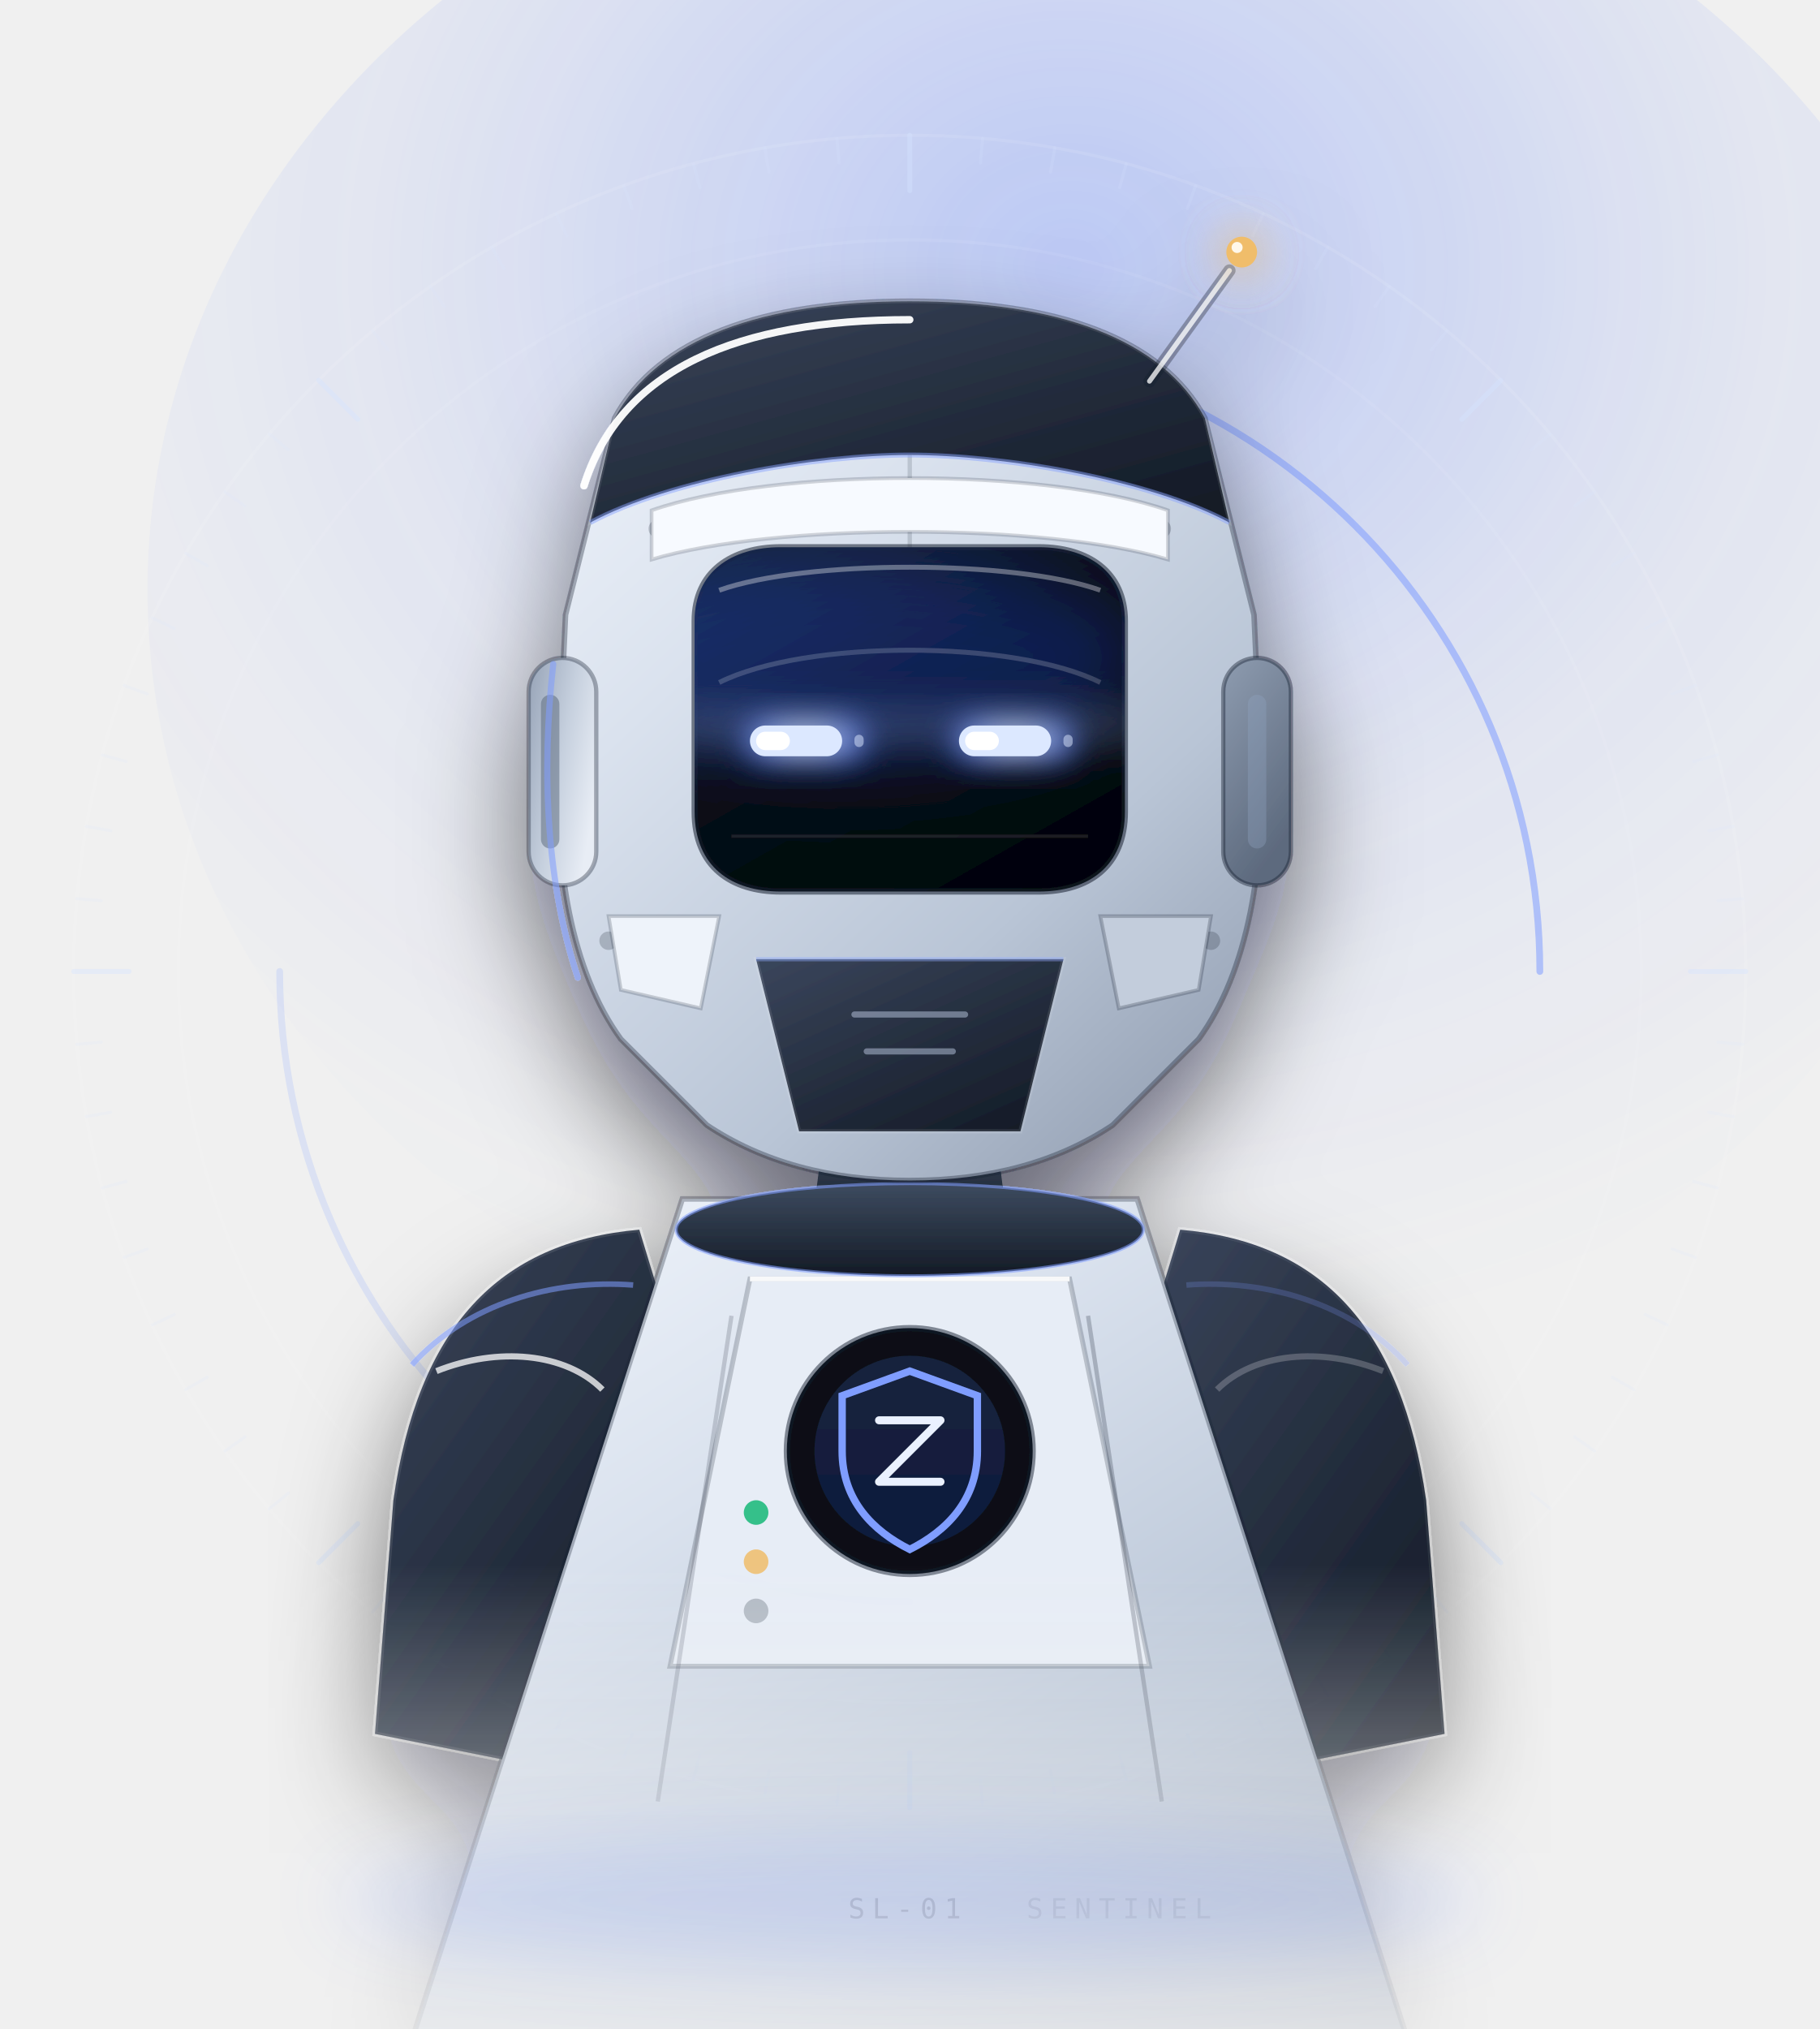
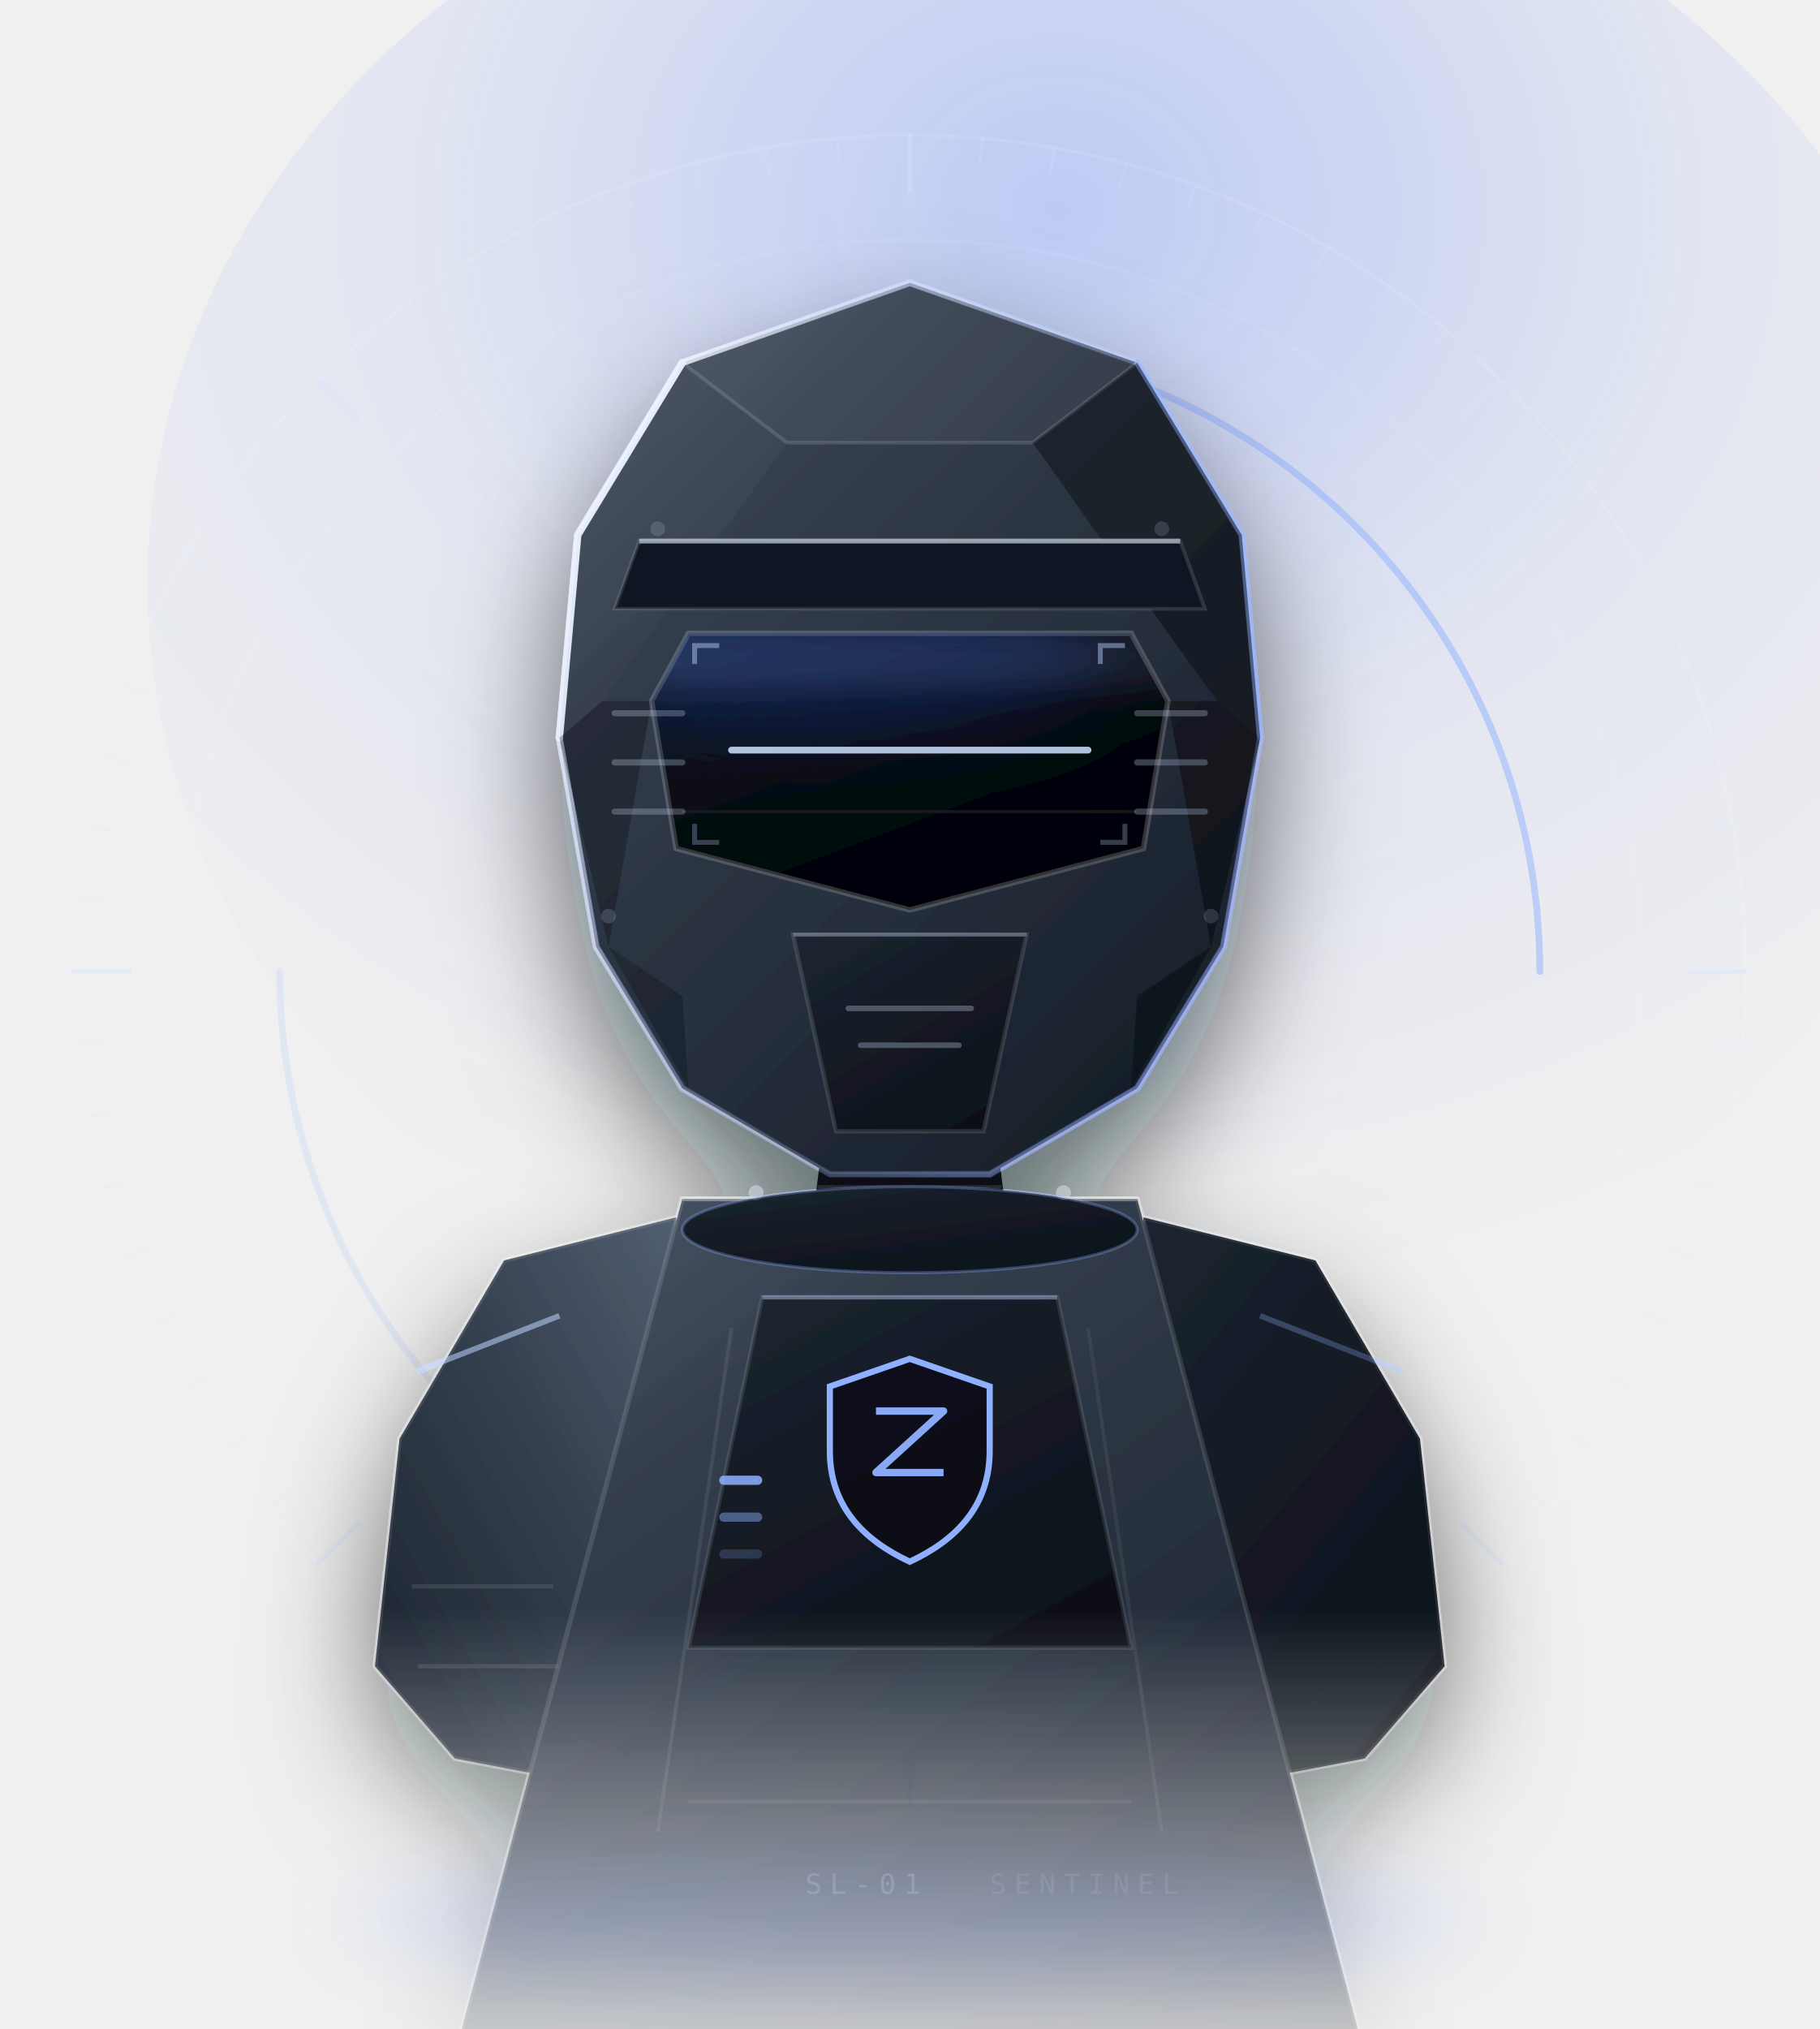
- <svg class="sent" viewBox="24 24 592 660" role="img" aria-label="ShieldLint sentinel: a white ceramic robot with a blue visor, standing inside an instrument dial">
+ <svg class="sent" viewBox="24 24 592 660" role="img" aria-label="ShieldLint sentinel: a graphite machine with a narrow sensor visor inside an instrument dial">
  <defs>
-     <linearGradient id="s-shell" x1="0.12" y1="0" x2="0.86" y2="1">
-       <stop offset="0" stop-color="#eef3fa" />
-       <stop offset=".30" stop-color="#dae2ee" />
-       <stop offset=".70" stop-color="#b9c5d6" />
-       <stop offset="1" stop-color="#939fb2" />
-     </linearGradient>
-     <linearGradient id="s-shell-side" x1="0" y1="0" x2="1" y2="0.6">
-       <stop offset="0" stop-color="#95a2b6" />
-       <stop offset=".55" stop-color="#c6d0de" />
-       <stop offset="1" stop-color="#e8edf5" />
-     </linearGradient>
-     <linearGradient id="s-armor" x1="0.1" y1="0" x2="0.9" y2="1">
-       <stop offset="0" stop-color="#39445a" />
-       <stop offset=".55" stop-color="#232c3c" />
-       <stop offset="1" stop-color="#131a26" />
-     </linearGradient>
-     <linearGradient id="s-shell-dark" x1="0" y1="0" x2="0.4" y2="1">
-       <stop offset="0" stop-color="#8e9cb0" />
-       <stop offset="1" stop-color="#5d6a7e" />
+     <linearGradient id="s-plate" x1="0.1" y1="0" x2="0.88" y2="1">
+       <stop offset="0" stop-color="#4b5768" />
+       <stop offset=".26" stop-color="#333d4c" />
+       <stop offset=".64" stop-color="#242d3a" />
+       <stop offset="1" stop-color="#141a24" />
+     </linearGradient>
+     <linearGradient id="s-plate-l" x1="0" y1="1" x2="1" y2="0">
+       <stop offset="0" stop-color="#1a222d" />
+       <stop offset=".5" stop-color="#313c4b" />
+       <stop offset="1" stop-color="#546173" />
+     </linearGradient>
+     <linearGradient id="s-plate-d" x1="0" y1="0" x2="0.7" y2="1">
+       <stop offset="0" stop-color="#1d2531" />
+       <stop offset="1" stop-color="#0c1119" />
    </linearGradient>
    <linearGradient id="s-visor" x1="0.1" y1="0" x2="0.8" y2="1">
-       <stop offset="0" stop-color="#16233a" />
-       <stop offset=".45" stop-color="#070c15" />
-       <stop offset="1" stop-color="#02050a" />
-     </linearGradient>
-     <linearGradient id="s-collar" x1="0" y1="0" x2="0" y2="1">
-       <stop offset="0" stop-color="#3d4b60" />
-       <stop offset="1" stop-color="#141b26" />
-     </linearGradient>
-     <radialGradient id="s-eye" cx="0.5" cy="0.45" r="0.62">
-       <stop offset="0" stop-color="#ffffff" />
-       <stop offset=".42" stop-color="#bcd2ff" />
-       <stop offset="1" stop-color="#2a5bff" stop-opacity=".85" />
-     </radialGradient>
-     <radialGradient id="s-glow" cx="0.5" cy="0.3" r="0.68">
-       <stop offset="0" stop-color="#2a5bff" stop-opacity=".34" />
-       <stop offset=".55" stop-color="#2a5bff" stop-opacity=".09" />
+       <stop offset="0" stop-color="#101a29" />
+       <stop offset=".5" stop-color="#05080e" />
+       <stop offset="1" stop-color="#010306" />
+     </linearGradient>
+     <linearGradient id="s-rim" x1="0" y1="0.15" x2="1" y2="0.85">
+       <stop offset="0" stop-color="rgba(255,255,255,.95)" />
+       <stop offset=".32" stop-color="rgba(196,214,255,.42)" />
+       <stop offset=".6" stop-color="rgba(127,157,255,.10)" />
+       <stop offset="1" stop-color="rgba(127,157,255,.55)" />
+     </linearGradient>
+     <radialGradient id="s-glow" cx="0.5" cy="0.26" r="0.7">
+       <stop offset="0" stop-color="#2a5bff" stop-opacity=".30" />
+       <stop offset=".52" stop-color="#2a5bff" stop-opacity=".08" />
      <stop offset="1" stop-color="#2a5bff" stop-opacity="0" />
    </radialGradient>
    <linearGradient id="s-fade" x1="0" y1="0" x2="0" y2="1">
      <stop offset="0" stop-color="#fff" />
-       <stop offset=".74" stop-color="#fff" />
+       <stop offset=".76" stop-color="#fff" />
      <stop offset="1" stop-color="#000" />
-     </linearGradient>
-     <linearGradient id="s-crest" x1="0" y1="0" x2="0" y2="1">
-       <stop offset="0" stop-color="#5b86ff" />
-       <stop offset="1" stop-color="#2a5bff" />
    </linearGradient>
    <mask id="s-mask">
      <rect x="0" y="0" width="640" height="720" fill="url(#s-fade)" />
    </mask>
    <clipPath id="s-visor-clip">
-       <path d="M250 226 C250 210 262 202 278 202 L362 202 C378 202 390 210 390 226 L390 288 C390 306 378 314 362 314 L278 314 C262 314 250 306 250 288 Z" />
+       <path d="M248 230 L392 230 L404 252 L396 300 L320 320 L244 300 L236 252 Z" />
+     </clipPath>
+     <clipPath id="s-head-clip">
+       <path d="M320 116 L394 142 L428 198 L434 264 L422 332 L394 378 L346 406 L294 406 L246 378 L218 332 L206 264 L212 198 L246 142 Z" />
    </clipPath>
    <filter id="s-b12" x="-60%" y="-60%" width="220%" height="220%">
      <feGaussianBlur stdDeviation="12" />
    </filter>
-     <filter id="s-b5" x="-60%" y="-60%" width="220%" height="220%">
-       <feGaussianBlur stdDeviation="5" />
+     <filter id="s-b4" x="-60%" y="-60%" width="220%" height="220%">
+       <feGaussianBlur stdDeviation="4" />
    </filter>
    <filter id="s-drop" x="-30%" y="-30%" width="160%" height="170%">
-       <feDropShadow dx="0" dy="18" stdDeviation="18" flood-color="#04070c" flood-opacity=".55" />
+       <feDropShadow dx="0" dy="20" stdDeviation="20" flood-color="#04070c" flood-opacity=".6" />
    </filter>
  </defs>
-   <ellipse cx="372" cy="216" rx="300" ry="262" fill="url(#s-glow)" opacity=".78" />
+   <ellipse cx="368" cy="214" rx="296" ry="256" fill="url(#s-glow)" opacity=".85" />
  <g class="sent-dial">
    <circle cx="320.0" cy="340.0" r="272" fill="none" stroke="rgba(255,255,255,.09)" />
-     <circle cx="320.0" cy="340.0" r="238" fill="none" stroke="rgba(255,255,255,.06)" />
+     <circle cx="320.0" cy="340.0" r="238" fill="none" stroke="rgba(255,255,255,.055)" />
    <g>
      <line x1="320.0" y1="86.0" x2="320.0" y2="68.0" stroke="rgba(214,228,255,.40)" stroke-width="1.6" stroke-linecap="round" />
      <line x1="343.0" y1="77.0" x2="343.7" y2="69.0" stroke="rgba(214,228,255,.16)" stroke-width="1" stroke-linecap="round" />
      <line x1="365.8" y1="80.0" x2="367.2" y2="72.1" stroke="rgba(214,228,255,.16)" stroke-width="1" stroke-linecap="round" />
      <line x1="388.3" y1="85.0" x2="390.4" y2="77.3" stroke="rgba(214,228,255,.16)" stroke-width="1" stroke-linecap="round" />
      <line x1="410.3" y1="91.9" x2="413.0" y2="84.4" stroke="rgba(214,228,255,.16)" stroke-width="1" stroke-linecap="round" />
      <line x1="431.6" y1="100.7" x2="435.0" y2="93.5" stroke="rgba(214,228,255,.16)" stroke-width="1" stroke-linecap="round" />
      <line x1="452.0" y1="111.4" x2="456.0" y2="104.4" stroke="rgba(214,228,255,.16)" stroke-width="1" stroke-linecap="round" />
      <line x1="471.4" y1="123.7" x2="476.0" y2="117.2" stroke="rgba(214,228,255,.16)" stroke-width="1" stroke-linecap="round" />
      <line x1="489.7" y1="137.8" x2="494.8" y2="131.6" stroke="rgba(214,228,255,.16)" stroke-width="1" stroke-linecap="round" />
      <line x1="499.6" y1="160.4" x2="512.3" y2="147.7" stroke="rgba(214,228,255,.40)" stroke-width="1.6" stroke-linecap="round" />
      <line x1="522.2" y1="170.3" x2="528.4" y2="165.2" stroke="rgba(214,228,255,.16)" stroke-width="1" stroke-linecap="round" />
      <line x1="536.3" y1="188.6" x2="542.8" y2="184.0" stroke="rgba(214,228,255,.16)" stroke-width="1" stroke-linecap="round" />
      <line x1="548.6" y1="208.0" x2="555.6" y2="204.0" stroke="rgba(214,228,255,.16)" stroke-width="1" stroke-linecap="round" />
      <line x1="559.3" y1="228.4" x2="566.5" y2="225.0" stroke="rgba(214,228,255,.16)" stroke-width="1" stroke-linecap="round" />
      <line x1="568.1" y1="249.7" x2="575.6" y2="247.0" stroke="rgba(214,228,255,.16)" stroke-width="1" stroke-linecap="round" />
      <line x1="575.0" y1="271.7" x2="582.7" y2="269.6" stroke="rgba(214,228,255,.16)" stroke-width="1" stroke-linecap="round" />
      <line x1="580.0" y1="294.2" x2="587.9" y2="292.8" stroke="rgba(214,228,255,.16)" stroke-width="1" stroke-linecap="round" />
      <line x1="583.0" y1="317.0" x2="591.0" y2="316.3" stroke="rgba(214,228,255,.16)" stroke-width="1" stroke-linecap="round" />
      <line x1="574.0" y1="340.0" x2="592.0" y2="340.0" stroke="rgba(214,228,255,.40)" stroke-width="1.6" stroke-linecap="round" />
      <line x1="583.0" y1="363.0" x2="591.0" y2="363.7" stroke="rgba(214,228,255,.16)" stroke-width="1" stroke-linecap="round" />
      <line x1="580.0" y1="385.8" x2="587.9" y2="387.2" stroke="rgba(214,228,255,.16)" stroke-width="1" stroke-linecap="round" />
      <line x1="575.0" y1="408.3" x2="582.7" y2="410.4" stroke="rgba(214,228,255,.16)" stroke-width="1" stroke-linecap="round" />
      <line x1="568.1" y1="430.3" x2="575.6" y2="433.0" stroke="rgba(214,228,255,.16)" stroke-width="1" stroke-linecap="round" />
      <line x1="559.3" y1="451.6" x2="566.5" y2="455.0" stroke="rgba(214,228,255,.16)" stroke-width="1" stroke-linecap="round" />
      <line x1="548.6" y1="472.0" x2="555.6" y2="476.0" stroke="rgba(214,228,255,.16)" stroke-width="1" stroke-linecap="round" />
      <line x1="536.3" y1="491.4" x2="542.8" y2="496.0" stroke="rgba(214,228,255,.16)" stroke-width="1" stroke-linecap="round" />
      <line x1="522.2" y1="509.7" x2="528.4" y2="514.8" stroke="rgba(214,228,255,.16)" stroke-width="1" stroke-linecap="round" />
      <line x1="499.6" y1="519.6" x2="512.3" y2="532.3" stroke="rgba(214,228,255,.40)" stroke-width="1.6" stroke-linecap="round" />
      <line x1="489.7" y1="542.2" x2="494.8" y2="548.4" stroke="rgba(214,228,255,.16)" stroke-width="1" stroke-linecap="round" />
      <line x1="471.4" y1="556.3" x2="476.0" y2="562.8" stroke="rgba(214,228,255,.16)" stroke-width="1" stroke-linecap="round" />
      <line x1="452.0" y1="568.6" x2="456.0" y2="575.6" stroke="rgba(214,228,255,.16)" stroke-width="1" stroke-linecap="round" />
      <line x1="431.6" y1="579.3" x2="435.0" y2="586.5" stroke="rgba(214,228,255,.16)" stroke-width="1" stroke-linecap="round" />
      <line x1="410.3" y1="588.1" x2="413.0" y2="595.6" stroke="rgba(214,228,255,.16)" stroke-width="1" stroke-linecap="round" />
      <line x1="388.3" y1="595.0" x2="390.4" y2="602.7" stroke="rgba(214,228,255,.16)" stroke-width="1" stroke-linecap="round" />
      <line x1="365.8" y1="600.0" x2="367.2" y2="607.9" stroke="rgba(214,228,255,.16)" stroke-width="1" stroke-linecap="round" />
      <line x1="343.0" y1="603.0" x2="343.7" y2="611.0" stroke="rgba(214,228,255,.16)" stroke-width="1" stroke-linecap="round" />
      <line x1="320.0" y1="594.0" x2="320.0" y2="612.0" stroke="rgba(214,228,255,.40)" stroke-width="1.6" stroke-linecap="round" />
      <line x1="297.0" y1="603.0" x2="296.3" y2="611.0" stroke="rgba(214,228,255,.16)" stroke-width="1" stroke-linecap="round" />
      <line x1="274.2" y1="600.0" x2="272.8" y2="607.9" stroke="rgba(214,228,255,.16)" stroke-width="1" stroke-linecap="round" />
      <line x1="251.7" y1="595.0" x2="249.6" y2="602.7" stroke="rgba(214,228,255,.16)" stroke-width="1" stroke-linecap="round" />
      <line x1="229.7" y1="588.1" x2="227.0" y2="595.6" stroke="rgba(214,228,255,.16)" stroke-width="1" stroke-linecap="round" />
      <line x1="208.4" y1="579.3" x2="205.0" y2="586.5" stroke="rgba(214,228,255,.16)" stroke-width="1" stroke-linecap="round" />
      <line x1="188.0" y1="568.6" x2="184.0" y2="575.6" stroke="rgba(214,228,255,.16)" stroke-width="1" stroke-linecap="round" />
      <line x1="168.6" y1="556.3" x2="164.0" y2="562.8" stroke="rgba(214,228,255,.16)" stroke-width="1" stroke-linecap="round" />
      <line x1="150.3" y1="542.2" x2="145.2" y2="548.4" stroke="rgba(214,228,255,.16)" stroke-width="1" stroke-linecap="round" />
      <line x1="140.4" y1="519.6" x2="127.7" y2="532.3" stroke="rgba(214,228,255,.40)" stroke-width="1.6" stroke-linecap="round" />
      <line x1="117.8" y1="509.7" x2="111.6" y2="514.8" stroke="rgba(214,228,255,.16)" stroke-width="1" stroke-linecap="round" />
      <line x1="103.7" y1="491.4" x2="97.2" y2="496.0" stroke="rgba(214,228,255,.16)" stroke-width="1" stroke-linecap="round" />
      <line x1="91.4" y1="472.0" x2="84.4" y2="476.0" stroke="rgba(214,228,255,.16)" stroke-width="1" stroke-linecap="round" />
      <line x1="80.7" y1="451.6" x2="73.5" y2="455.0" stroke="rgba(214,228,255,.16)" stroke-width="1" stroke-linecap="round" />
      <line x1="71.9" y1="430.3" x2="64.4" y2="433.0" stroke="rgba(214,228,255,.16)" stroke-width="1" stroke-linecap="round" />
      <line x1="65.0" y1="408.3" x2="57.3" y2="410.4" stroke="rgba(214,228,255,.16)" stroke-width="1" stroke-linecap="round" />
      <line x1="60.0" y1="385.8" x2="52.1" y2="387.2" stroke="rgba(214,228,255,.16)" stroke-width="1" stroke-linecap="round" />
      <line x1="57.0" y1="363.0" x2="49.0" y2="363.7" stroke="rgba(214,228,255,.16)" stroke-width="1" stroke-linecap="round" />
      <line x1="66.0" y1="340.0" x2="48.0" y2="340.0" stroke="rgba(214,228,255,.40)" stroke-width="1.6" stroke-linecap="round" />
      <line x1="57.0" y1="317.0" x2="49.0" y2="316.3" stroke="rgba(214,228,255,.16)" stroke-width="1" stroke-linecap="round" />
      <line x1="60.0" y1="294.2" x2="52.1" y2="292.8" stroke="rgba(214,228,255,.16)" stroke-width="1" stroke-linecap="round" />
      <line x1="65.0" y1="271.7" x2="57.3" y2="269.6" stroke="rgba(214,228,255,.16)" stroke-width="1" stroke-linecap="round" />
      <line x1="71.9" y1="249.7" x2="64.4" y2="247.0" stroke="rgba(214,228,255,.16)" stroke-width="1" stroke-linecap="round" />
      <line x1="80.7" y1="228.4" x2="73.5" y2="225.0" stroke="rgba(214,228,255,.16)" stroke-width="1" stroke-linecap="round" />
      <line x1="91.4" y1="208.0" x2="84.4" y2="204.0" stroke="rgba(214,228,255,.16)" stroke-width="1" stroke-linecap="round" />
      <line x1="103.7" y1="188.6" x2="97.2" y2="184.0" stroke="rgba(214,228,255,.16)" stroke-width="1" stroke-linecap="round" />
      <line x1="117.8" y1="170.3" x2="111.6" y2="165.2" stroke="rgba(214,228,255,.16)" stroke-width="1" stroke-linecap="round" />
      <line x1="140.4" y1="160.4" x2="127.7" y2="147.7" stroke="rgba(214,228,255,.40)" stroke-width="1.6" stroke-linecap="round" />
      <line x1="150.3" y1="137.8" x2="145.2" y2="131.6" stroke="rgba(214,228,255,.16)" stroke-width="1" stroke-linecap="round" />
      <line x1="168.6" y1="123.7" x2="164.0" y2="117.2" stroke="rgba(214,228,255,.16)" stroke-width="1" stroke-linecap="round" />
      <line x1="188.0" y1="111.4" x2="184.0" y2="104.4" stroke="rgba(214,228,255,.16)" stroke-width="1" stroke-linecap="round" />
      <line x1="208.4" y1="100.7" x2="205.0" y2="93.5" stroke="rgba(214,228,255,.16)" stroke-width="1" stroke-linecap="round" />
      <line x1="229.7" y1="91.9" x2="227.0" y2="84.4" stroke="rgba(214,228,255,.16)" stroke-width="1" stroke-linecap="round" />
      <line x1="251.7" y1="85.0" x2="249.6" y2="77.3" stroke="rgba(214,228,255,.16)" stroke-width="1" stroke-linecap="round" />
      <line x1="274.2" y1="80.0" x2="272.8" y2="72.1" stroke="rgba(214,228,255,.16)" stroke-width="1" stroke-linecap="round" />
      <line x1="297.0" y1="77.0" x2="296.3" y2="69.0" stroke="rgba(214,228,255,.16)" stroke-width="1" stroke-linecap="round" />
    </g>
  </g>
  <g class="sent-dial-b">
-     <path d="M320.0 135.0 A 205 205 0 0 1 525.0 340.0" fill="none" stroke="rgba(127,157,255,.55)" stroke-width="2.2" stroke-linecap="round" />
-     <path d="M320.0 545.0 A 205 205 0 0 1 115.0 340.0" fill="none" stroke="rgba(127,157,255,.18)" stroke-width="2.2" stroke-linecap="round" />
+     <path d="M320.0 135.0 A 205 205 0 0 1 525.0 340.0" fill="none" stroke="rgba(143,176,255,.5)" stroke-width="2.2" stroke-linecap="round" />
+     <path d="M320.0 545.0 A 205 205 0 0 1 115.0 340.0" fill="none" stroke="rgba(143,176,255,.16)" stroke-width="2.2" stroke-linecap="round" />
  </g>
  <g mask="url(#s-mask)" filter="url(#s-drop)">
-     <path d="M232 424 C186 428 160 456 152 512 L146 588 L206 600 L246 470 Z" fill="url(#s-armor)" stroke="rgba(255,255,255,.09)" stroke-width="1.6" />
-     <path d="M408 424 C454 428 480 456 488 512 L494 588 L434 600 L394 470 Z" fill="url(#s-armor)" stroke="rgba(255,255,255,.07)" stroke-width="1.6" />
-     <path d="M158 468 C176 448 204 440 230 442" fill="none" stroke="rgba(127,157,255,.55)" stroke-width="1.8" />
-     <path d="M482 468 C464 448 436 440 410 442" fill="none" stroke="rgba(127,157,255,.22)" stroke-width="1.8" />
-     <path d="M166 470 C186 462 208 464 220 476" fill="none" stroke="rgba(255,255,255,.75)" stroke-width="2" />
-     <path d="M474 470 C454 462 432 464 420 476" fill="none" stroke="rgba(255,255,255,.22)" stroke-width="2" />
-     <path d="M246 414 L394 414 L486 700 L154 700 Z" fill="url(#s-shell)" stroke="rgba(23,32,48,.30)" stroke-width="1.8" />
-     <path d="M268 440 L372 440 L398 566 L242 566 Z" fill="#e7edf6" stroke="rgba(23,32,48,.22)" stroke-width="1.6" />
-     <path d="M268 440 L372 440" stroke="rgba(255,255,255,.9)" stroke-width="1.6" />
-     <path d="M262 452 L238 610" stroke="rgba(23,32,48,.18)" stroke-width="1.4" />
-     <path d="M378 452 L402 610" stroke="rgba(23,32,48,.24)" stroke-width="1.4" />
-     <circle cx="320" cy="496" r="40" fill="#0a1018" stroke="rgba(23,32,48,.5)" stroke-width="2" />
-     <circle cx="320" cy="496" r="31" fill="url(#s-crest)" opacity=".16" />
+     <path d="M244 420 L188 434 L154 492 L146 566 L172 596 L214 604 L250 486 Z" fill="url(#s-plate-l)" stroke="rgba(255,255,255,.10)" stroke-width="1.5" />
+     <path d="M396 420 L452 434 L486 492 L494 566 L468 596 L426 604 L390 486 Z" fill="url(#s-plate-d)" stroke="rgba(255,255,255,.08)" stroke-width="1.5" />
+     <path d="M160 470 L206 452" stroke="rgba(190,212,255,.55)" stroke-width="1.8" />
+     <path d="M480 470 L434 452" stroke="rgba(143,176,255,.28)" stroke-width="1.8" />
+     <path d="M158 540 L204 540 M160 566 L206 566" stroke="rgba(255,255,255,.10)" stroke-width="1.4" />
+     <path d="M246 414 L394 414 L470 700 L170 700 Z" fill="url(#s-plate)" stroke="rgba(255,255,255,.12)" stroke-width="1.6" />
+     <path d="M246 414 L394 414" stroke="rgba(255,255,255,.26)" stroke-width="1.4" />
+     <path d="M272 446 L368 446 L392 560 L248 560 Z" fill="url(#s-plate-d)" stroke="rgba(255,255,255,.10)" stroke-width="1.4" />
+     <path d="M272 446 L368 446" stroke="rgba(190,212,255,.35)" stroke-width="1.4" />
+     <path d="M262 456 L238 620" stroke="rgba(255,255,255,.08)" stroke-width="1.2" />
+     <path d="M378 456 L402 620" stroke="rgba(255,255,255,.06)" stroke-width="1.2" />
+     <path d="M248 610 L392 610" stroke="rgba(255,255,255,.07)" stroke-width="1.2" />
    <g class="sent-crest">
-       <path d="M320 470 L342 478 L342 496 C342 512 332 522 320 528 C308 522 298 512 298 496 L298 478 Z" fill="none" stroke="#7f9dff" stroke-width="2.4" />
-       <path d="M310 486 h20 l-20 20 h20" fill="none" stroke="#eaf1ff" stroke-width="2.6" stroke-linecap="round" stroke-linejoin="round" />
-     </g>
-     <g class="sent-lights">
-       <circle cx="270" cy="516" r="4" fill="#35c08a" />
-       <circle cx="270" cy="532" r="4" fill="#f0bd6a" opacity=".85" />
-       <circle cx="270" cy="548" r="4" fill="rgba(23,32,48,.25)" />
-     </g>
-     <text x="300" y="648" font-family="ui-monospace, Menlo, monospace" font-size="9" letter-spacing="2.4" fill="rgba(23,32,48,.38)">SL-01</text>
-     <text x="358" y="648" font-family="ui-monospace, Menlo, monospace" font-size="9" letter-spacing="2.4" fill="rgba(23,32,48,.22)">SENTINEL</text>
-     <path d="M292 392 L348 392 L352 424 L288 424 Z" fill="url(#s-collar)" />
-     <path d="M292 400 L348 400 M290 410 L350 410" stroke="rgba(255,255,255,.16)" />
-     <ellipse cx="320" cy="424" rx="76" ry="15" fill="url(#s-collar)" />
-     <ellipse cx="320" cy="424" rx="76" ry="15" fill="none" stroke="#7f9dff" stroke-opacity=".55" />
-     <path d="M320 122 C368 122 402 134 416 160 L432 224 L434 268 C436 306 430 340 414 362 L386 390 C368 402 346 408 320 408 C294 408 272 402 254 390 L226 362 C210 340 204 306 206 268 L208 224 L224 160 C238 134 272 122 320 122 Z" fill="url(#s-shell)" stroke="rgba(23,32,48,.34)" stroke-width="1.8" />
-     <path d="M320 132 L320 202" stroke="rgba(23,32,48,.16)" stroke-width="1.4" />
-     <path d="M270 150 C292 140 348 140 370 150" fill="none" stroke="rgba(255,255,255,.9)" stroke-width="2" />
-     <g fill="rgba(23,32,48,.22)">
-       <circle cx="238" cy="196" r="3" />
-       <circle cx="402" cy="196" r="3" />
-       <circle cx="222" cy="330" r="3" />
-       <circle cx="418" cy="330" r="3" />
-     </g>
-     <path d="M236 190 C276 176 364 176 404 190 L404 206 C364 194 276 194 236 206 Z" fill="#f7faff" stroke="rgba(23,32,48,.18)" stroke-width="1.2" />
-     <g>
-       <rect x="196" y="238" width="22" height="74" rx="11" fill="url(#s-shell-side)" stroke="rgba(23,32,48,.34)" stroke-width="1.4" />
-       <rect x="200" y="250" width="6" height="50" rx="3" fill="#5f6d82" opacity=".55" />
-       <rect x="422" y="238" width="22" height="74" rx="11" fill="url(#s-shell-dark)" stroke="rgba(23,32,48,.42)" stroke-width="1.4" />
-       <rect x="430" y="250" width="6" height="50" rx="3" fill="#8fa3bf" opacity=".35" />
-     </g>
-     <path d="M320 122 C368 122 402 134 416 160 L424 194 C398 180 350 172 320 172              C290 172 242 180 216 194 L224 160 C238 134 272 122 320 122 Z" fill="url(#s-armor)" stroke="rgba(255,255,255,.10)" stroke-width="1.2" />
-     <path d="M216 194 C242 180 290 172 320 172 C350 172 398 180 424 194" fill="none" stroke="rgba(127,157,255,.45)" stroke-width="1.6" />
-     <path d="M250 226 C250 210 262 202 278 202 L362 202 C378 202 390 210 390 226 L390 288 C390 306 378 314 362 314 L278 314 C262 314 250 306 250 288 Z" fill="url(#s-visor)" stroke="rgba(23,32,48,.55)" stroke-width="2" />
+       <path d="M320 466 L346 475 L346 496 C346 514 335 525 320 532 C305 525 294 514 294 496 L294 475 Z" fill="rgba(10,16,24,.85)" stroke="#8fb0ff" stroke-width="2" />
+       <path d="M309 483 h22 l-22 20 h22" fill="none" stroke="#8fb0ff" stroke-width="2.4" stroke-linejoin="round" opacity=".95" />
+     </g>
+     <g fill="#8fb0ff">
+       <rect x="258" y="504" width="14" height="3" rx="1.5" opacity=".85" />
+       <rect x="258" y="516" width="14" height="3" rx="1.5" opacity=".45" />
+       <rect x="258" y="528" width="14" height="3" rx="1.5" opacity=".20" />
+     </g>
+     <text x="286" y="640" font-family="ui-monospace, Menlo, monospace" font-size="9" letter-spacing="2.6" fill="rgba(214,228,255,.22)">SL-01</text>
+     <text x="346" y="640" font-family="ui-monospace, Menlo, monospace" font-size="9" letter-spacing="2.6" fill="rgba(214,228,255,.12)">SENTINEL</text>
+     <path d="M292 392 L348 392 L352 424 L288 424 Z" fill="#0a0e15" />
+     <path d="M292 400 L348 400 M290 410 L350 410" stroke="rgba(255,255,255,.12)" />
+     <ellipse cx="320" cy="424" rx="74" ry="14" fill="url(#s-plate-d)" stroke="rgba(143,176,255,.30)" />
+     <path d="M320 116 L394 142 L428 198 L434 264 L422 332 L394 378 L346 406 L294 406 L246 378 L218 332 L206 264 L212 198 L246 142 Z" fill="url(#s-plate)" stroke="rgba(255,255,255,.16)" stroke-width="1.6" />
+     <path d="M320 116 L394 142 L428 198 L434 264 L422 332 L394 378 L346 406 L294 406 L246 378 L218 332 L206 264 L212 198 L246 142 Z" fill="none" stroke="url(#s-rim)" stroke-width="2.2" />
+     <path d="M206 264 L212 198 L246 142" fill="none" stroke="#eaf1ff" stroke-opacity=".75" stroke-width="2.4" stroke-linecap="round" />
+     <path d="M434 264 L428 198 L394 142" fill="none" stroke="rgba(143,176,255,.55)" stroke-width="2" stroke-linecap="round" />
+     <path d="M246 142 L320 116 L394 142 L360 168 L280 168 Z" fill="rgba(255,255,255,.05)" />
+     <path d="M280 168 L360 168 M246 142 L280 168 M394 142 L360 168" stroke="rgba(255,255,255,.13)" stroke-width="1.2" />
+     <path d="M212 198 L246 142 L280 168 L236 230 L220 252 L206 264 Z" fill="rgba(255,255,255,.02)" />
+     <path d="M428 198 L394 142 L360 168 L404 230 L420 252 L434 264 Z" fill="rgba(0,0,0,.34)" />
+     <path d="M206 264 L220 252 L236 252 L222 332 Z" fill="rgba(0,0,0,.26)" />
+     <path d="M434 264 L420 252 L404 252 L418 332 Z" fill="rgba(0,0,0,.40)" />
+     <path d="M222 332 L248 378 L246 348 Z" fill="rgba(0,0,0,.22)" />
+     <path d="M418 332 L392 378 L394 348 Z" fill="rgba(0,0,0,.34)" />
+     <path d="M232 200 L408 200 L416 222 L224 222 Z" fill="#111821" stroke="rgba(255,255,255,.12)" stroke-width="1.2" />
+     <path d="M232 200 L408 200" stroke="rgba(232,240,255,.55)" stroke-width="1.6" />
+     <path d="M248 230 L392 230 L404 252 L396 300 L320 320 L244 300 L236 252 Z" fill="url(#s-visor)" stroke="rgba(255,255,255,.18)" stroke-width="1.8" />
    <g clip-path="url(#s-visor-clip)">
-       <ellipse cx="300" cy="238" rx="96" ry="34" fill="#2a5bff" opacity=".26" filter="url(#s-b12)" />
-       <path d="M258 246 C286 232 354 232 382 246" fill="none" stroke="rgba(255,255,255,.18)" stroke-width="1.6" />
-       <rect class="sent-scanline" x="244" y="252" width="152" height="16" fill="#bcd2ff" opacity=".16" filter="url(#s-b5)" />
-       <g class="sent-eye-l">
-         <rect x="266" y="258" width="40" height="14" rx="7" fill="url(#s-eye)" filter="url(#s-b5)" opacity=".85" />
-         <rect x="268" y="260" width="30" height="10" rx="5" fill="#dce8ff" />
-         <rect x="270" y="262" width="11" height="6" rx="3" fill="#ffffff" />
-         <rect x="302" y="263" width="3" height="4" rx="1.5" fill="#dce8ff" opacity=".5" />
-       </g>
-       <g class="sent-eye-r">
-         <rect x="334" y="258" width="40" height="14" rx="7" fill="url(#s-eye)" filter="url(#s-b5)" opacity=".85" />
-         <rect x="336" y="260" width="30" height="10" rx="5" fill="#dce8ff" />
-         <rect x="338" y="262" width="11" height="6" rx="3" fill="#ffffff" />
-         <rect x="370" y="263" width="3" height="4" rx="1.5" fill="#dce8ff" opacity=".5" />
-       </g>
-       <path d="M262 296 h116" stroke="rgba(255,255,255,.10)" stroke-width="1" />
-     </g>
-     <path d="M258 216 C286 206 354 206 382 216" fill="none" stroke="rgba(255,255,255,.34)" stroke-width="1.6" clip-path="url(#s-visor-clip)" />
-     <path d="M222 322 L258 322 L252 352 L226 346 Z" fill="#eef3fa" stroke="rgba(23,32,48,.20)" stroke-width="1.2" />
-     <path d="M418 322 L382 322 L388 352 L414 346 Z" fill="#c3cddc" stroke="rgba(23,32,48,.24)" stroke-width="1.2" />
-     <path d="M270 336 L370 336 L356 392 L284 392 Z" fill="url(#s-armor)" stroke="rgba(255,255,255,.10)" stroke-width="1.4" />
-     <path d="M270 336 L370 336" stroke="rgba(127,157,255,.35)" stroke-width="1.4" />
-     <g stroke="rgba(214,228,255,.42)" stroke-width="2" stroke-linecap="round">
-       <path d="M302 354 h36" />
-       <path d="M306 366 h28" />
-     </g>
-     <path d="M398 148 L424 112" stroke="rgba(23,32,48,.35)" stroke-width="4" stroke-linecap="round" />
-     <path d="M398 148 L424 112" stroke="rgba(255,255,255,.75)" stroke-width="1.6" stroke-linecap="round" />
-     <g class="sent-pip">
-       <circle cx="428" cy="106" r="10" fill="#f0bd6a" opacity=".28" filter="url(#s-b5)" />
-       <circle cx="428" cy="106" r="5" fill="#f0bd6a" />
-       <circle cx="426.5" cy="104.5" r="1.8" fill="#fff8ea" />
-     </g>
-     <path d="M214 182 C226 144 264 128 320 128" fill="none" stroke="rgba(255,255,255,.95)" stroke-width="2.4" stroke-linecap="round" />
-     <path d="M204 240 C200 276 202 312 212 342" fill="none" stroke="rgba(127,157,255,.55)" stroke-width="2" stroke-linecap="round" />
+       <ellipse cx="300" cy="236" rx="86" ry="28" fill="#2a5bff" opacity=".18" filter="url(#s-b12)" />
+       <path class="sent-sensor" d="M262 268 h116" stroke="#cfe0ff" stroke-width="2.2" stroke-linecap="round" opacity=".85" />
+       <path d="M262 268 h116" stroke="#cfe0ff" stroke-width="6" opacity=".12" filter="url(#s-b4)" />
+       <rect class="sent-scanline" x="236" y="230" width="168" height="18" fill="#bcd2ff" opacity=".10" filter="url(#s-b4)" />
+       <path d="M246 288 h148" stroke="rgba(255,255,255,.07)" />
+       <path d="M250 240 v-6 h8 M390 234 h-8 v6" stroke="rgba(190,212,255,.45)" stroke-width="1.6" fill="none" />
+       <path d="M250 292 v6 h8 M382 298 h8 v-6" stroke="rgba(190,212,255,.28)" stroke-width="1.6" fill="none" />
+     </g>
+     <path d="M252 218 L388 218" stroke="rgba(255,255,255,.30)" stroke-width="1.4" clip-path="url(#s-visor-clip)" />
+     <g stroke="rgba(214,228,255,.26)" stroke-width="2" stroke-linecap="round">
+       <path d="M224 256 h22 M224 272 h22 M224 288 h22" />
+       <path d="M394 256 h22 M394 272 h22 M394 288 h22" />
+     </g>
+     <path d="M282 328 L358 328 L344 392 L296 392 Z" fill="url(#s-plate-d)" stroke="rgba(255,255,255,.12)" stroke-width="1.4" />
+     <path d="M282 328 L358 328" stroke="rgba(190,212,255,.30)" stroke-width="1.2" />
+     <g stroke="rgba(214,228,255,.30)" stroke-width="1.8" stroke-linecap="round">
+       <path d="M300 352 h40" />
+       <path d="M304 364 h32" />
+     </g>
+     <g fill="rgba(214,228,255,.16)">
+       <circle cx="238" cy="196" r="2.4" />
+       <circle cx="402" cy="196" r="2.4" />
+       <circle cx="222" cy="322" r="2.4" />
+       <circle cx="418" cy="322" r="2.4" />
+       <circle cx="270" cy="412" r="2.4" />
+       <circle cx="370" cy="412" r="2.4" />
+     </g>
+     <rect class="sent-sheen" x="-160" y="0" width="150" height="720" fill="#dbe8ff" opacity=".05" transform="skewX(-16)" clip-path="url(#s-head-clip)" />
  </g>
-   <ellipse cx="320" cy="642" rx="188" ry="22" fill="#2a5bff" opacity=".12" filter="url(#s-b12)" />
+   <ellipse cx="320" cy="648" rx="186" ry="20" fill="#2a5bff" opacity=".10" filter="url(#s-b12)" />
</svg>
